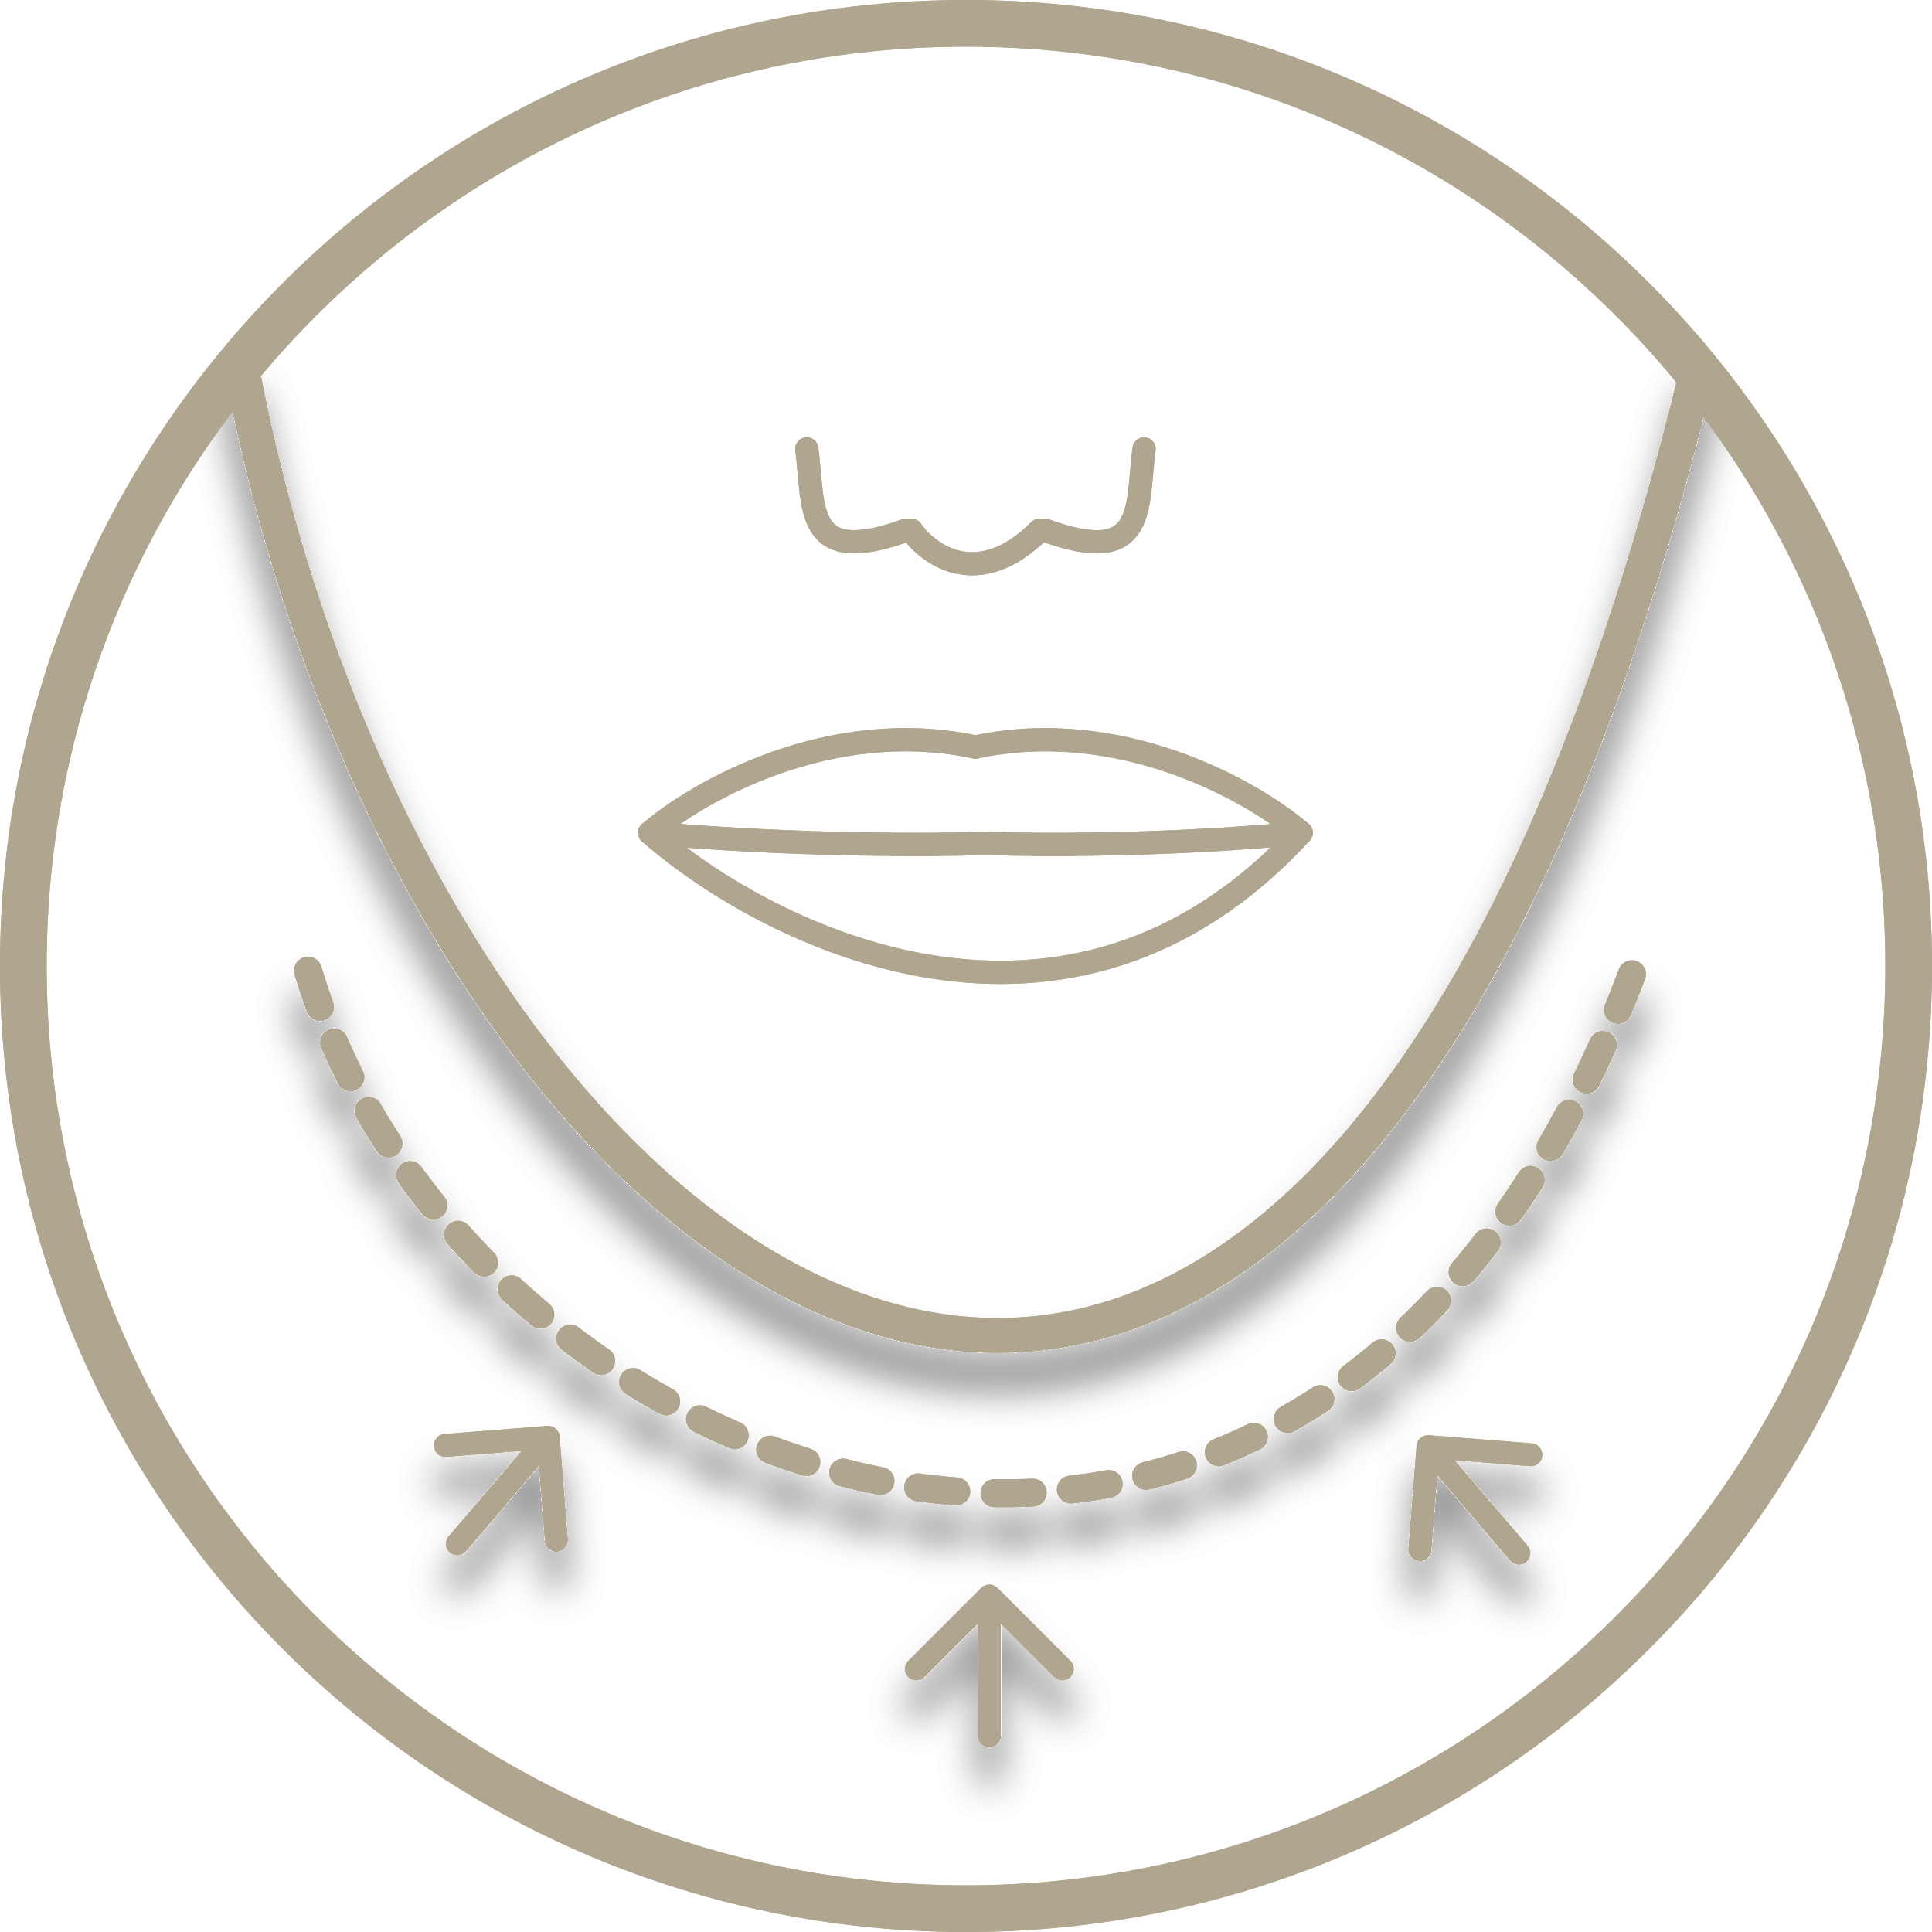
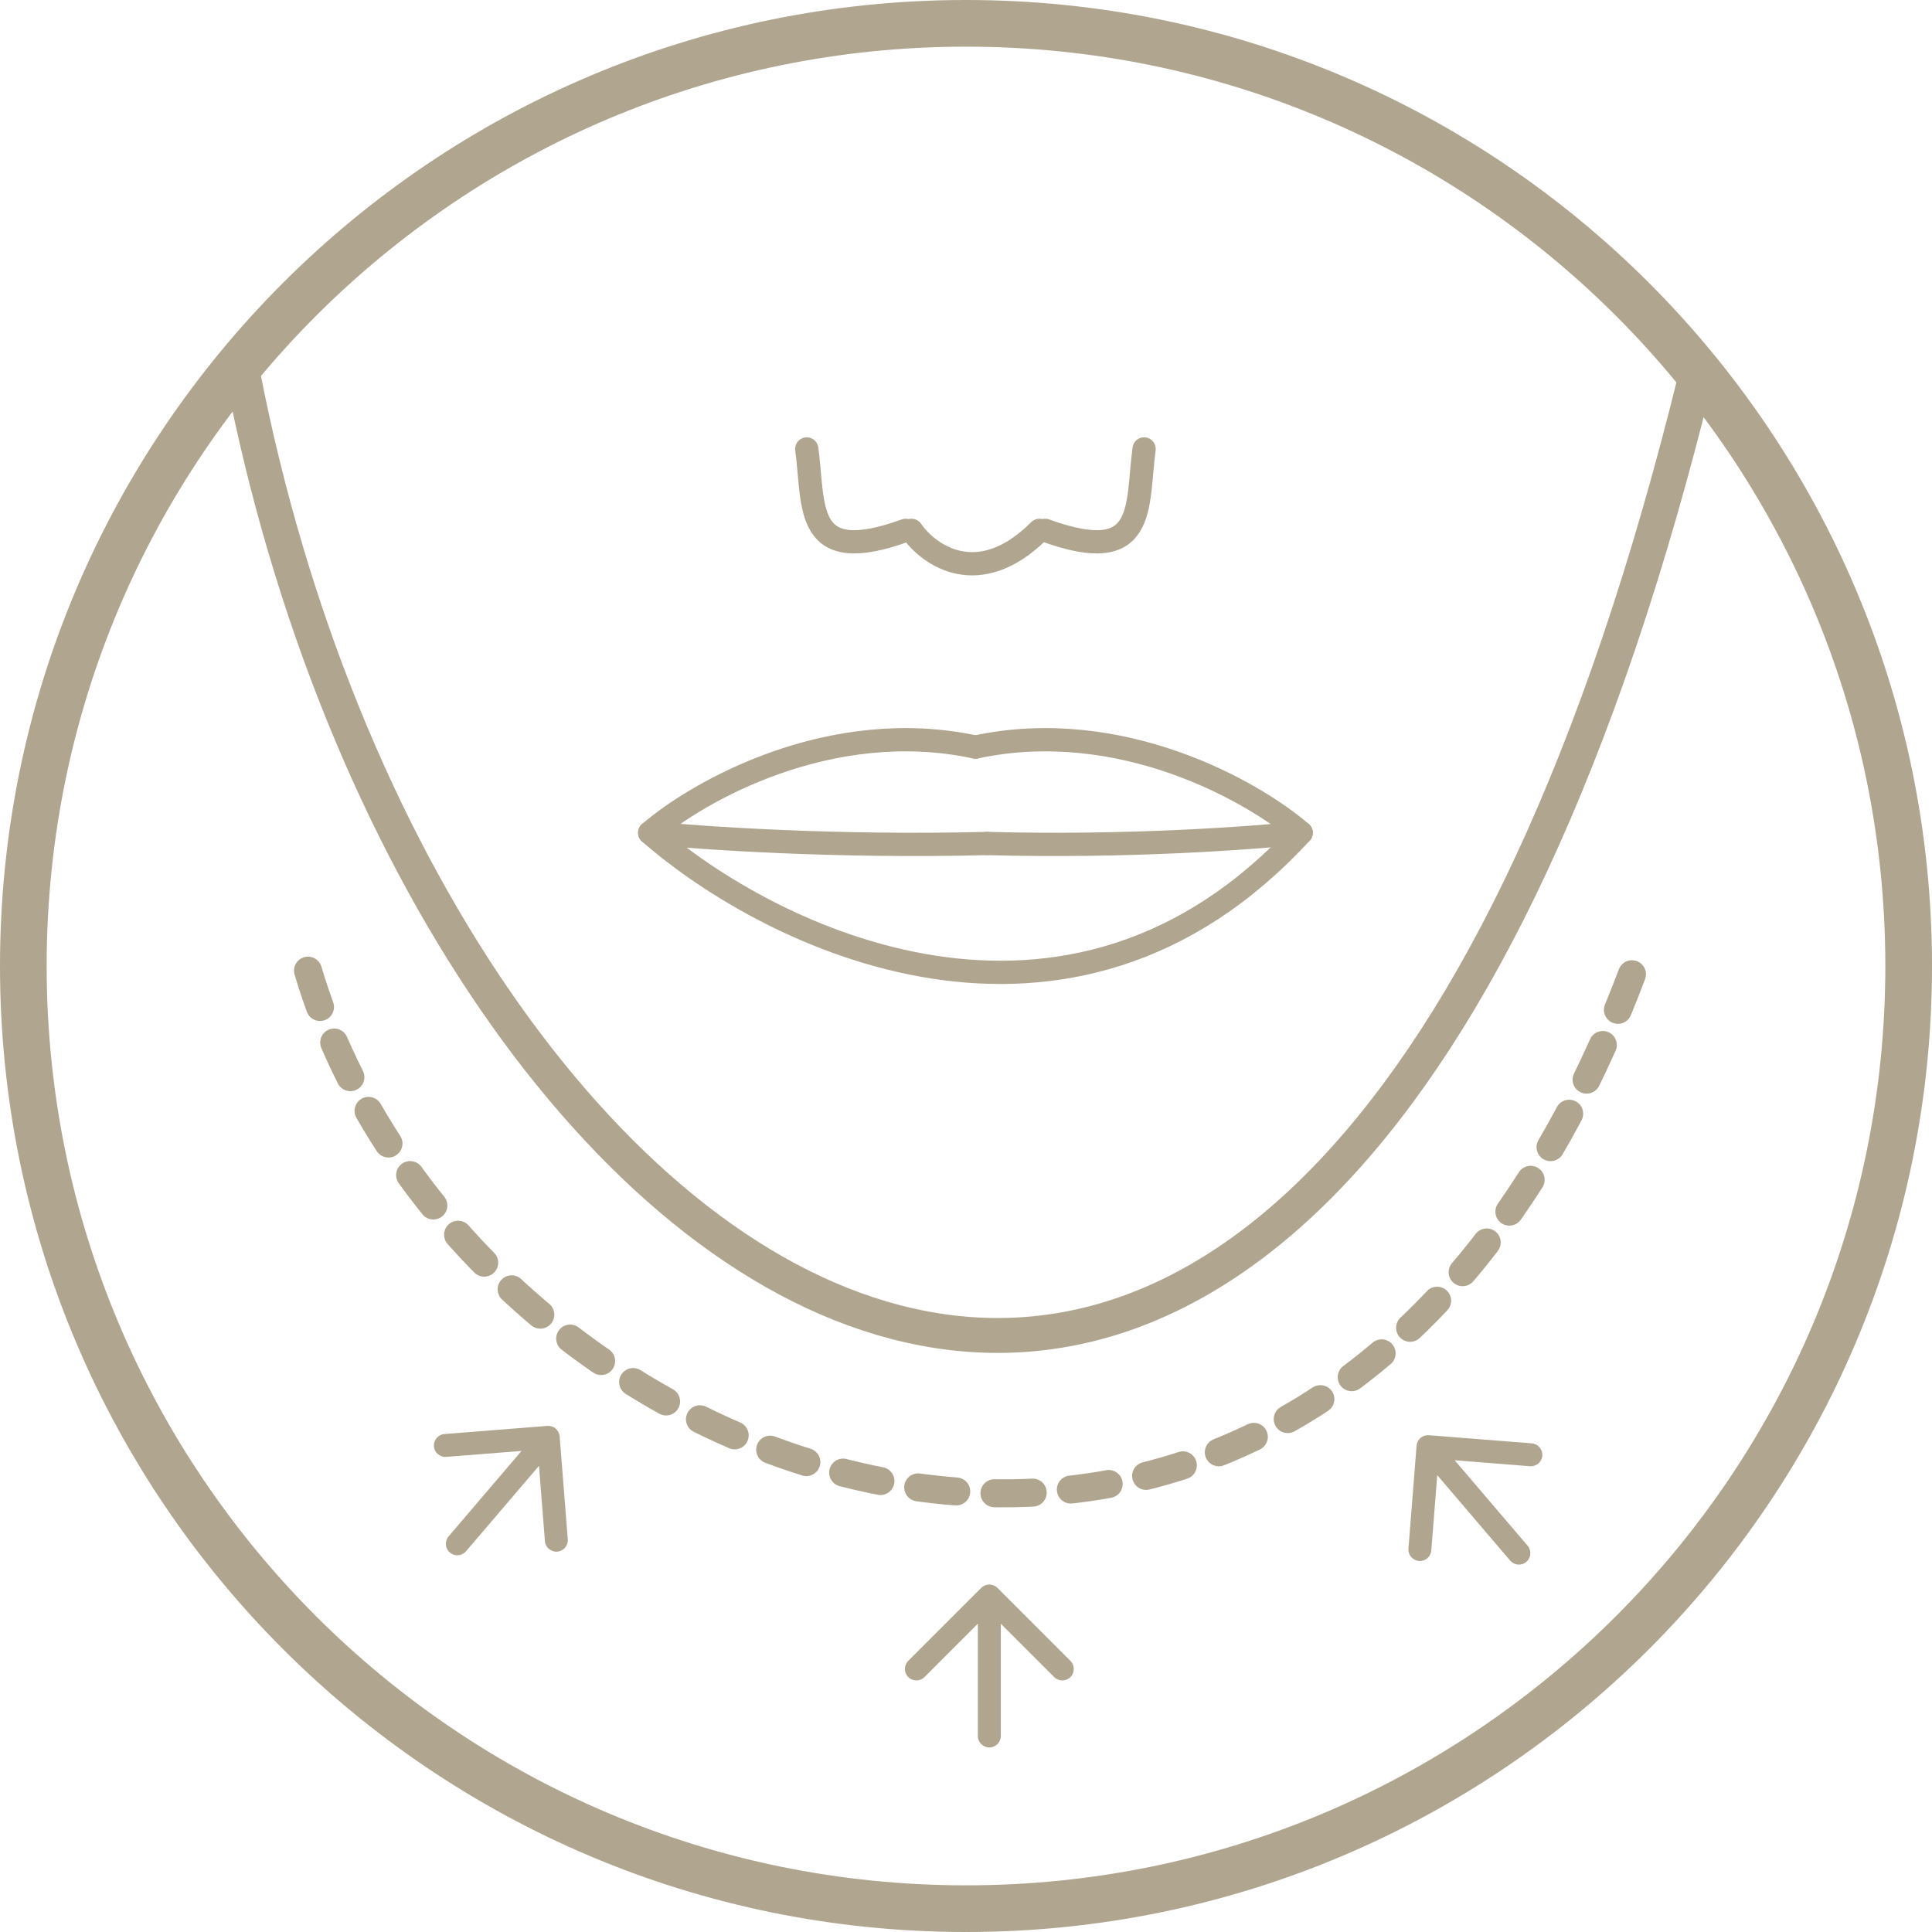
<svg xmlns="http://www.w3.org/2000/svg" width="207" height="207" viewBox="0 0 207 207" fill="none">
-   <g filter="url(#filter0_d_1391_2667)">
-     <path d="M33 104C49.584 159.852 140.756 195.395 175 104" stroke="#B0A68F" stroke-width="3" stroke-linecap="round" stroke-dasharray="4.1 4.1" />
-   </g>
-   <g filter="url(#filter1_d_1391_2667)">
-     <path d="M26 40C45.921 142.814 140.644 208.241 181.779 40" stroke="#B0A68F" stroke-width="3.739" stroke-linecap="round" />
-   </g>
+   <path d="M33 104C49.584 159.852 140.756 195.395 175 104" stroke="#B0A68F" stroke-width="3" stroke-linecap="round" stroke-dasharray="4.1 4.1" />
+   <path d="M26 40C45.921 142.814 140.644 208.241 181.779 40" stroke="#B0A68F" stroke-width="3.739" stroke-linecap="round" />
  <path d="M69.617 89.226C74.776 84.774 88.978 76.706 104.512 80.044" stroke="#B0A68F" stroke-width="2.492" stroke-linecap="round" />
  <path d="M139.406 89.226C134.247 84.774 120.045 76.706 104.512 80.044" stroke="#B0A68F" stroke-width="2.492" stroke-linecap="round" />
  <path d="M69.617 89.226C74.961 89.783 89.669 90.791 105.758 90.374" stroke="#B0A68F" stroke-width="2.492" stroke-linecap="round" />
  <path d="M139.406 89.226C134.431 89.783 120.737 90.791 105.758 90.374" stroke="#B0A68F" stroke-width="2.492" stroke-linecap="round" />
  <path d="M69.617 89.227C82.51 100.512 114.518 116.311 139.406 89.227" stroke="#B0A68F" stroke-width="2.492" stroke-linecap="round" />
  <path d="M86.441 48.102C87.272 54.333 86.067 60.813 97.034 56.825" stroke="#B0A68F" stroke-width="2.492" stroke-linecap="round" />
  <path d="M122.582 48.102C121.751 54.333 122.956 60.813 111.989 56.825" stroke="#B0A68F" stroke-width="2.492" stroke-linecap="round" />
  <path d="M97.66 56.824C99.529 59.524 104.888 63.305 111.369 56.824" stroke="#B0A68F" stroke-width="2.492" stroke-linecap="round" />
-   <g filter="url(#filter2_d_1391_2667)">
-     <path d="M104.771 186C104.771 186.679 105.321 187.229 106 187.229C106.679 187.229 107.229 186.679 107.229 186L104.771 186ZM106.869 170.132C106.389 169.652 105.611 169.652 105.131 170.132L97.313 177.95C96.833 178.43 96.833 179.208 97.313 179.688C97.793 180.167 98.571 180.167 99.05 179.688L106 172.738L112.95 179.688C113.429 180.167 114.207 180.167 114.687 179.688C115.167 179.208 115.167 178.43 114.687 177.95L106.869 170.132ZM107.229 186L107.229 171L104.771 171L104.771 186L107.229 186Z" fill="#B0A68F" />
-   </g>
-   <g filter="url(#filter3_d_1391_2667)">
-     <path d="M48.066 164.611C47.625 165.127 47.686 165.902 48.202 166.343C48.718 166.783 49.494 166.722 49.934 166.206L48.066 164.611ZM59.963 153.903C59.91 153.227 59.318 152.722 58.642 152.775L47.619 153.646C46.943 153.699 46.438 154.291 46.491 154.967C46.545 155.643 47.136 156.148 47.813 156.095L57.611 155.321L58.384 165.119C58.438 165.796 59.029 166.301 59.706 166.247C60.382 166.194 60.887 165.602 60.834 164.926L59.963 153.903ZM49.934 166.206L59.673 154.798L57.804 153.202L48.066 164.611L49.934 166.206Z" fill="#B0A68F" />
-   </g>
-   <g filter="url(#filter4_d_1391_2667)">
-     <path d="M163.673 165.611C164.113 166.127 164.052 166.902 163.536 167.343C163.02 167.783 162.244 167.722 161.804 167.206L163.673 165.611ZM151.775 154.903C151.828 154.227 152.42 153.722 153.097 153.775L164.119 154.646C164.795 154.699 165.3 155.291 165.247 155.967C165.194 156.643 164.602 157.148 163.926 157.095L154.128 156.321L153.354 166.119C153.301 166.796 152.709 167.301 152.033 167.247C151.356 167.194 150.851 166.602 150.905 165.926L151.775 154.903ZM161.804 167.206L152.065 155.798L153.934 154.202L163.673 165.611L161.804 167.206Z" fill="#B0A68F" />
-   </g>
+   <path d="M104.771 186C104.771 186.679 105.321 187.229 106 187.229C106.679 187.229 107.229 186.679 107.229 186L104.771 186ZM106.869 170.132C106.389 169.652 105.611 169.652 105.131 170.132L97.313 177.95C96.833 178.43 96.833 179.208 97.313 179.688C97.793 180.167 98.571 180.167 99.05 179.688L106 172.738L112.95 179.688C113.429 180.167 114.207 180.167 114.687 179.688C115.167 179.208 115.167 178.43 114.687 177.95L106.869 170.132ZM107.229 186L107.229 171L104.771 171L104.771 186L107.229 186Z" fill="#B0A68F" />
+   <path d="M48.066 164.611C47.625 165.127 47.686 165.902 48.202 166.343C48.718 166.783 49.494 166.722 49.934 166.206L48.066 164.611ZM59.963 153.903C59.91 153.227 59.318 152.722 58.642 152.775L47.619 153.646C46.943 153.699 46.438 154.291 46.491 154.967C46.545 155.643 47.136 156.148 47.813 156.095L57.611 155.321L58.384 165.119C58.438 165.796 59.029 166.301 59.706 166.247C60.382 166.194 60.887 165.602 60.834 164.926L59.963 153.903ZM49.934 166.206L59.673 154.798L57.804 153.202L48.066 164.611L49.934 166.206Z" fill="#B0A68F" />
+   <path d="M163.673 165.611C164.113 166.127 164.052 166.902 163.536 167.343C163.02 167.783 162.244 167.722 161.804 167.206L163.673 165.611ZM151.775 154.903C151.828 154.227 152.42 153.722 153.097 153.775L164.119 154.646C164.795 154.699 165.3 155.291 165.247 155.967C165.194 156.643 164.602 157.148 163.926 157.095L154.128 156.321L153.354 166.119C153.301 166.796 152.709 167.301 152.033 167.247C151.356 167.194 150.851 166.602 150.905 165.926L151.775 154.903ZM161.804 167.206L152.065 155.798L153.934 154.202L163.673 165.611L161.804 167.206Z" fill="#B0A68F" />
  <circle cx="103.5" cy="103.5" r="101" stroke="#B0A68F" stroke-width="5" />
-   <g filter="url(#filter5_d_1391_2667)">
-     <path d="M33 104C49.584 159.852 140.756 195.395 175 104" stroke="#B0A68F" stroke-width="3" stroke-linecap="round" stroke-dasharray="4.1 4.1" />
-   </g>
-   <g filter="url(#filter6_d_1391_2667)">
-     <path d="M26 40C45.921 142.814 140.644 208.241 181.779 40" stroke="#B0A68F" stroke-width="3.739" stroke-linecap="round" />
-   </g>
-   <path d="M69.617 89.226C74.776 84.774 88.978 76.706 104.512 80.044" stroke="#B0A68F" stroke-width="2.492" stroke-linecap="round" />
-   <path d="M139.406 89.226C134.247 84.774 120.045 76.706 104.512 80.044" stroke="#B0A68F" stroke-width="2.492" stroke-linecap="round" />
-   <path d="M69.617 89.226C74.961 89.783 89.669 90.791 105.758 90.374" stroke="#B0A68F" stroke-width="2.492" stroke-linecap="round" />
-   <path d="M139.406 89.226C134.431 89.783 120.737 90.791 105.758 90.374" stroke="#B0A68F" stroke-width="2.492" stroke-linecap="round" />
-   <path d="M69.617 89.227C82.51 100.512 114.518 116.311 139.406 89.227" stroke="#B0A68F" stroke-width="2.492" stroke-linecap="round" />
-   <path d="M86.441 48.102C87.272 54.333 86.067 60.813 97.034 56.825" stroke="#B0A68F" stroke-width="2.492" stroke-linecap="round" />
-   <path d="M122.582 48.102C121.751 54.333 122.956 60.813 111.989 56.825" stroke="#B0A68F" stroke-width="2.492" stroke-linecap="round" />
-   <path d="M97.66 56.824C99.529 59.524 104.888 63.305 111.369 56.824" stroke="#B0A68F" stroke-width="2.492" stroke-linecap="round" />
-   <g filter="url(#filter7_d_1391_2667)">
-     <path d="M104.771 186C104.771 186.679 105.321 187.229 106 187.229C106.679 187.229 107.229 186.679 107.229 186L104.771 186ZM106.869 170.132C106.389 169.652 105.611 169.652 105.131 170.132L97.313 177.95C96.833 178.43 96.833 179.208 97.313 179.688C97.793 180.167 98.571 180.167 99.05 179.688L106 172.738L112.95 179.688C113.429 180.167 114.207 180.167 114.687 179.688C115.167 179.208 115.167 178.43 114.687 177.95L106.869 170.132ZM107.229 186L107.229 171L104.771 171L104.771 186L107.229 186Z" fill="#B0A68F" />
-   </g>
-   <g filter="url(#filter8_d_1391_2667)">
-     <path d="M48.066 164.611C47.625 165.127 47.686 165.902 48.202 166.343C48.718 166.783 49.494 166.722 49.934 166.206L48.066 164.611ZM59.963 153.903C59.91 153.227 59.318 152.722 58.642 152.775L47.619 153.646C46.943 153.699 46.438 154.291 46.491 154.967C46.545 155.643 47.136 156.148 47.813 156.095L57.611 155.321L58.384 165.119C58.438 165.796 59.029 166.301 59.706 166.247C60.382 166.194 60.887 165.602 60.834 164.926L59.963 153.903ZM49.934 166.206L59.673 154.798L57.804 153.202L48.066 164.611L49.934 166.206Z" fill="#B0A68F" />
-   </g>
-   <g filter="url(#filter9_d_1391_2667)">
-     <path d="M163.673 165.611C164.113 166.127 164.052 166.902 163.536 167.343C163.02 167.783 162.244 167.722 161.804 167.206L163.673 165.611ZM151.775 154.903C151.828 154.227 152.42 153.722 153.097 153.775L164.119 154.646C164.795 154.699 165.3 155.291 165.247 155.967C165.194 156.643 164.602 157.148 163.926 157.095L154.128 156.321L153.354 166.119C153.301 166.796 152.709 167.301 152.033 167.247C151.356 167.194 150.851 166.602 150.905 165.926L151.775 154.903ZM161.804 167.206L152.065 155.798L153.934 154.202L163.673 165.611L161.804 167.206Z" fill="#B0A68F" />
-   </g>
-   <circle cx="103.5" cy="103.5" r="101" stroke="#B0A68F" stroke-width="5" />
-   <defs>
-     <filter id="filter0_d_1391_2667" x="27.5" y="102.5" width="153" height="66.994" filterUnits="userSpaceOnUse" color-interpolation-filters="sRGB">
-       <feFlood flood-opacity="0" result="BackgroundImageFix" />
-       <feColorMatrix in="SourceAlpha" type="matrix" values="0 0 0 0 0 0 0 0 0 0 0 0 0 0 0 0 0 0 127 0" result="hardAlpha" />
-       <feOffset dy="4" />
-       <feGaussianBlur stdDeviation="2" />
-       <feComposite in2="hardAlpha" operator="out" />
-       <feColorMatrix type="matrix" values="0 0 0 0 0 0 0 0 0 0 0 0 0 0 0 0 0 0 0.25 0" />
-       <feBlend mode="normal" in2="BackgroundImageFix" result="effect1_dropShadow_1391_2667" />
-       <feBlend mode="normal" in="SourceGraphic" in2="effect1_dropShadow_1391_2667" result="shape" />
-     </filter>
-     <filter id="filter1_d_1391_2667" x="20.129" y="38.131" width="167.52" height="114.824" filterUnits="userSpaceOnUse" color-interpolation-filters="sRGB">
-       <feFlood flood-opacity="0" result="BackgroundImageFix" />
-       <feColorMatrix in="SourceAlpha" type="matrix" values="0 0 0 0 0 0 0 0 0 0 0 0 0 0 0 0 0 0 127 0" result="hardAlpha" />
-       <feOffset dy="4" />
-       <feGaussianBlur stdDeviation="2" />
-       <feComposite in2="hardAlpha" operator="out" />
-       <feColorMatrix type="matrix" values="0 0 0 0 0 0 0 0 0 0 0 0 0 0 0 0 0 0 0.25 0" />
-       <feBlend mode="normal" in2="BackgroundImageFix" result="effect1_dropShadow_1391_2667" />
-       <feBlend mode="normal" in="SourceGraphic" in2="effect1_dropShadow_1391_2667" result="shape" />
-     </filter>
-     <filter id="filter2_d_1391_2667" x="92.953" y="169.771" width="26.094" height="25.457" filterUnits="userSpaceOnUse" color-interpolation-filters="sRGB">
-       <feFlood flood-opacity="0" result="BackgroundImageFix" />
-       <feColorMatrix in="SourceAlpha" type="matrix" values="0 0 0 0 0 0 0 0 0 0 0 0 0 0 0 0 0 0 127 0" result="hardAlpha" />
-       <feOffset dy="4" />
-       <feGaussianBlur stdDeviation="2" />
-       <feComposite in2="hardAlpha" operator="out" />
-       <feColorMatrix type="matrix" values="0 0 0 0 0 0 0 0 0 0 0 0 0 0 0 0 0 0 0.25 0" />
-       <feBlend mode="normal" in2="BackgroundImageFix" result="effect1_dropShadow_1391_2667" />
-       <feBlend mode="normal" in="SourceGraphic" in2="effect1_dropShadow_1391_2667" result="shape" />
-     </filter>
-     <filter id="filter3_d_1391_2667" x="42.488" y="152.771" width="22.348" height="21.865" filterUnits="userSpaceOnUse" color-interpolation-filters="sRGB">
-       <feFlood flood-opacity="0" result="BackgroundImageFix" />
-       <feColorMatrix in="SourceAlpha" type="matrix" values="0 0 0 0 0 0 0 0 0 0 0 0 0 0 0 0 0 0 127 0" result="hardAlpha" />
-       <feOffset dy="4" />
-       <feGaussianBlur stdDeviation="2" />
-       <feComposite in2="hardAlpha" operator="out" />
-       <feColorMatrix type="matrix" values="0 0 0 0 0 0 0 0 0 0 0 0 0 0 0 0 0 0 0.25 0" />
-       <feBlend mode="normal" in2="BackgroundImageFix" result="effect1_dropShadow_1391_2667" />
-       <feBlend mode="normal" in="SourceGraphic" in2="effect1_dropShadow_1391_2667" result="shape" />
-     </filter>
-     <filter id="filter4_d_1391_2667" x="146.902" y="153.771" width="22.348" height="21.865" filterUnits="userSpaceOnUse" color-interpolation-filters="sRGB">
-       <feFlood flood-opacity="0" result="BackgroundImageFix" />
-       <feColorMatrix in="SourceAlpha" type="matrix" values="0 0 0 0 0 0 0 0 0 0 0 0 0 0 0 0 0 0 127 0" result="hardAlpha" />
-       <feOffset dy="4" />
-       <feGaussianBlur stdDeviation="2" />
-       <feComposite in2="hardAlpha" operator="out" />
-       <feColorMatrix type="matrix" values="0 0 0 0 0 0 0 0 0 0 0 0 0 0 0 0 0 0 0.25 0" />
-       <feBlend mode="normal" in2="BackgroundImageFix" result="effect1_dropShadow_1391_2667" />
-       <feBlend mode="normal" in="SourceGraphic" in2="effect1_dropShadow_1391_2667" result="shape" />
-     </filter>
-     <filter id="filter5_d_1391_2667" x="27.5" y="102.5" width="153" height="66.994" filterUnits="userSpaceOnUse" color-interpolation-filters="sRGB">
-       <feFlood flood-opacity="0" result="BackgroundImageFix" />
-       <feColorMatrix in="SourceAlpha" type="matrix" values="0 0 0 0 0 0 0 0 0 0 0 0 0 0 0 0 0 0 127 0" result="hardAlpha" />
-       <feOffset dy="4" />
-       <feGaussianBlur stdDeviation="2" />
-       <feComposite in2="hardAlpha" operator="out" />
-       <feColorMatrix type="matrix" values="0 0 0 0 0 0 0 0 0 0 0 0 0 0 0 0 0 0 0.25 0" />
-       <feBlend mode="normal" in2="BackgroundImageFix" result="effect1_dropShadow_1391_2667" />
-       <feBlend mode="normal" in="SourceGraphic" in2="effect1_dropShadow_1391_2667" result="shape" />
-     </filter>
-     <filter id="filter6_d_1391_2667" x="20.129" y="38.131" width="167.52" height="114.824" filterUnits="userSpaceOnUse" color-interpolation-filters="sRGB">
-       <feFlood flood-opacity="0" result="BackgroundImageFix" />
-       <feColorMatrix in="SourceAlpha" type="matrix" values="0 0 0 0 0 0 0 0 0 0 0 0 0 0 0 0 0 0 127 0" result="hardAlpha" />
-       <feOffset dy="4" />
-       <feGaussianBlur stdDeviation="2" />
-       <feComposite in2="hardAlpha" operator="out" />
-       <feColorMatrix type="matrix" values="0 0 0 0 0 0 0 0 0 0 0 0 0 0 0 0 0 0 0.25 0" />
-       <feBlend mode="normal" in2="BackgroundImageFix" result="effect1_dropShadow_1391_2667" />
-       <feBlend mode="normal" in="SourceGraphic" in2="effect1_dropShadow_1391_2667" result="shape" />
-     </filter>
-     <filter id="filter7_d_1391_2667" x="92.953" y="169.771" width="26.094" height="25.457" filterUnits="userSpaceOnUse" color-interpolation-filters="sRGB">
-       <feFlood flood-opacity="0" result="BackgroundImageFix" />
-       <feColorMatrix in="SourceAlpha" type="matrix" values="0 0 0 0 0 0 0 0 0 0 0 0 0 0 0 0 0 0 127 0" result="hardAlpha" />
-       <feOffset dy="4" />
-       <feGaussianBlur stdDeviation="2" />
-       <feComposite in2="hardAlpha" operator="out" />
-       <feColorMatrix type="matrix" values="0 0 0 0 0 0 0 0 0 0 0 0 0 0 0 0 0 0 0.25 0" />
-       <feBlend mode="normal" in2="BackgroundImageFix" result="effect1_dropShadow_1391_2667" />
-       <feBlend mode="normal" in="SourceGraphic" in2="effect1_dropShadow_1391_2667" result="shape" />
-     </filter>
-     <filter id="filter8_d_1391_2667" x="42.488" y="152.771" width="22.348" height="21.865" filterUnits="userSpaceOnUse" color-interpolation-filters="sRGB">
-       <feFlood flood-opacity="0" result="BackgroundImageFix" />
-       <feColorMatrix in="SourceAlpha" type="matrix" values="0 0 0 0 0 0 0 0 0 0 0 0 0 0 0 0 0 0 127 0" result="hardAlpha" />
-       <feOffset dy="4" />
-       <feGaussianBlur stdDeviation="2" />
-       <feComposite in2="hardAlpha" operator="out" />
-       <feColorMatrix type="matrix" values="0 0 0 0 0 0 0 0 0 0 0 0 0 0 0 0 0 0 0.25 0" />
-       <feBlend mode="normal" in2="BackgroundImageFix" result="effect1_dropShadow_1391_2667" />
-       <feBlend mode="normal" in="SourceGraphic" in2="effect1_dropShadow_1391_2667" result="shape" />
-     </filter>
-     <filter id="filter9_d_1391_2667" x="146.902" y="153.771" width="22.348" height="21.865" filterUnits="userSpaceOnUse" color-interpolation-filters="sRGB">
-       <feFlood flood-opacity="0" result="BackgroundImageFix" />
-       <feColorMatrix in="SourceAlpha" type="matrix" values="0 0 0 0 0 0 0 0 0 0 0 0 0 0 0 0 0 0 127 0" result="hardAlpha" />
-       <feOffset dy="4" />
-       <feGaussianBlur stdDeviation="2" />
-       <feComposite in2="hardAlpha" operator="out" />
-       <feColorMatrix type="matrix" values="0 0 0 0 0 0 0 0 0 0 0 0 0 0 0 0 0 0 0.25 0" />
-       <feBlend mode="normal" in2="BackgroundImageFix" result="effect1_dropShadow_1391_2667" />
-       <feBlend mode="normal" in="SourceGraphic" in2="effect1_dropShadow_1391_2667" result="shape" />
-     </filter>
-   </defs>
</svg>
